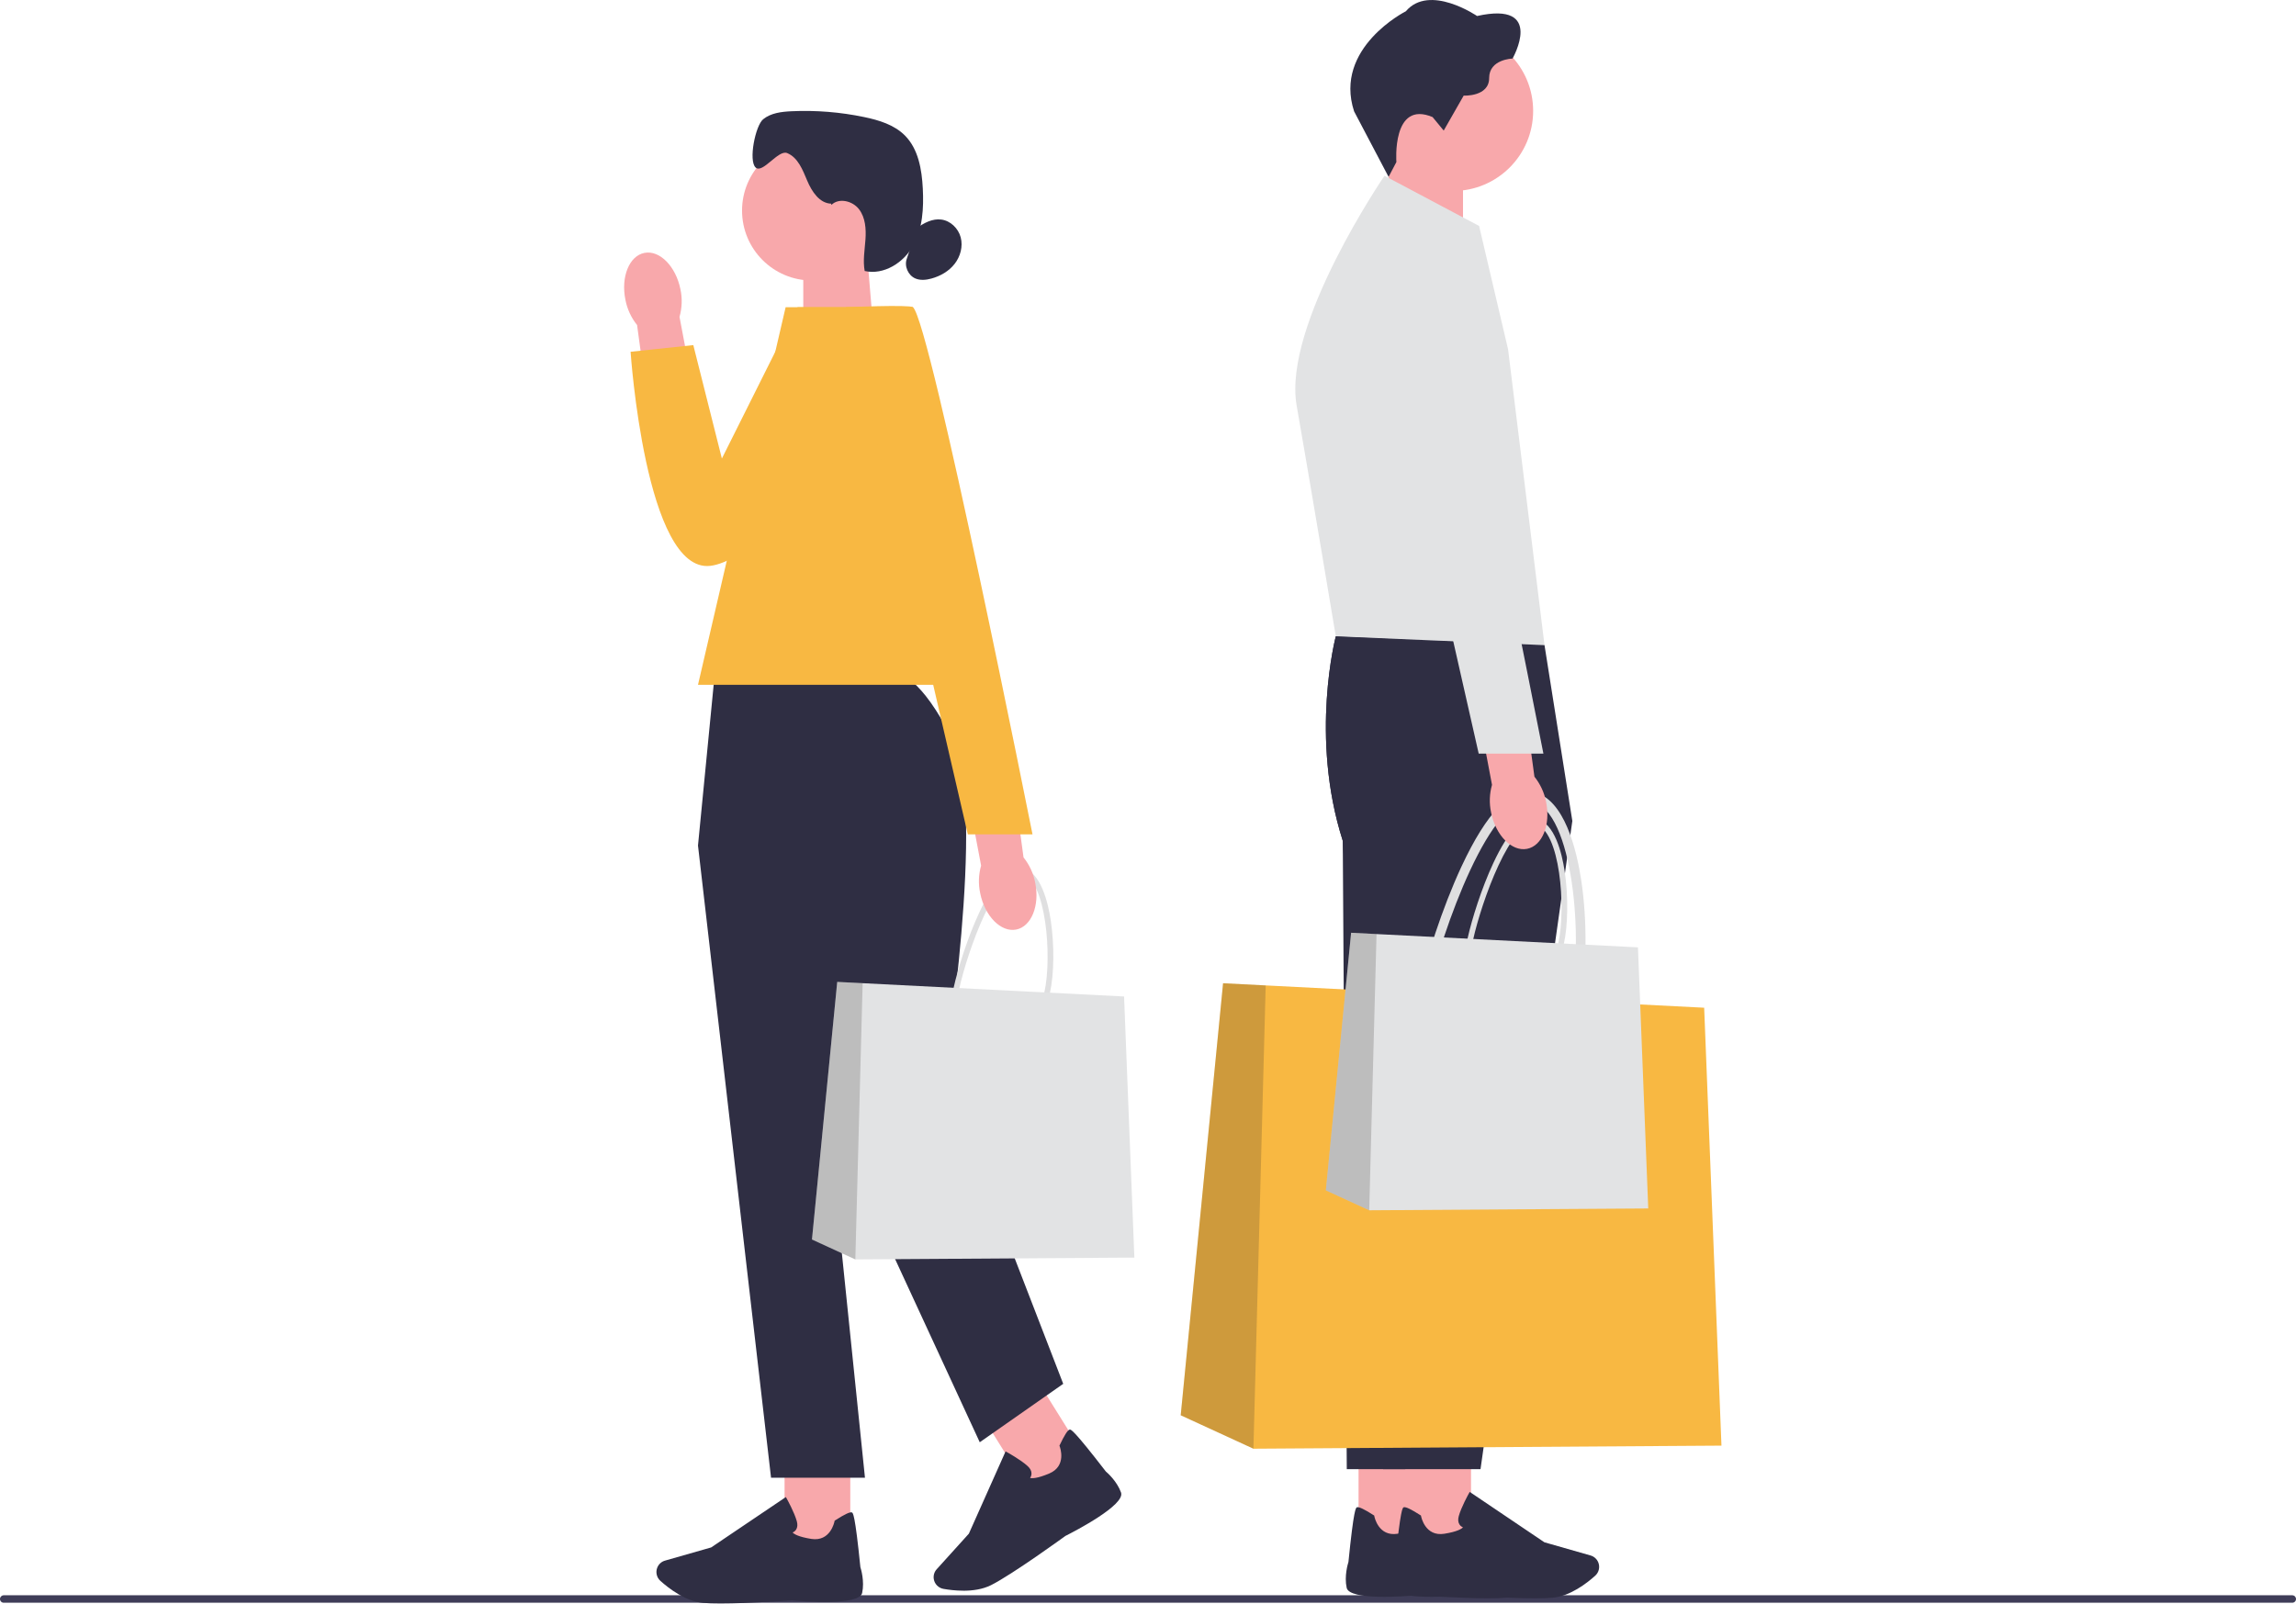
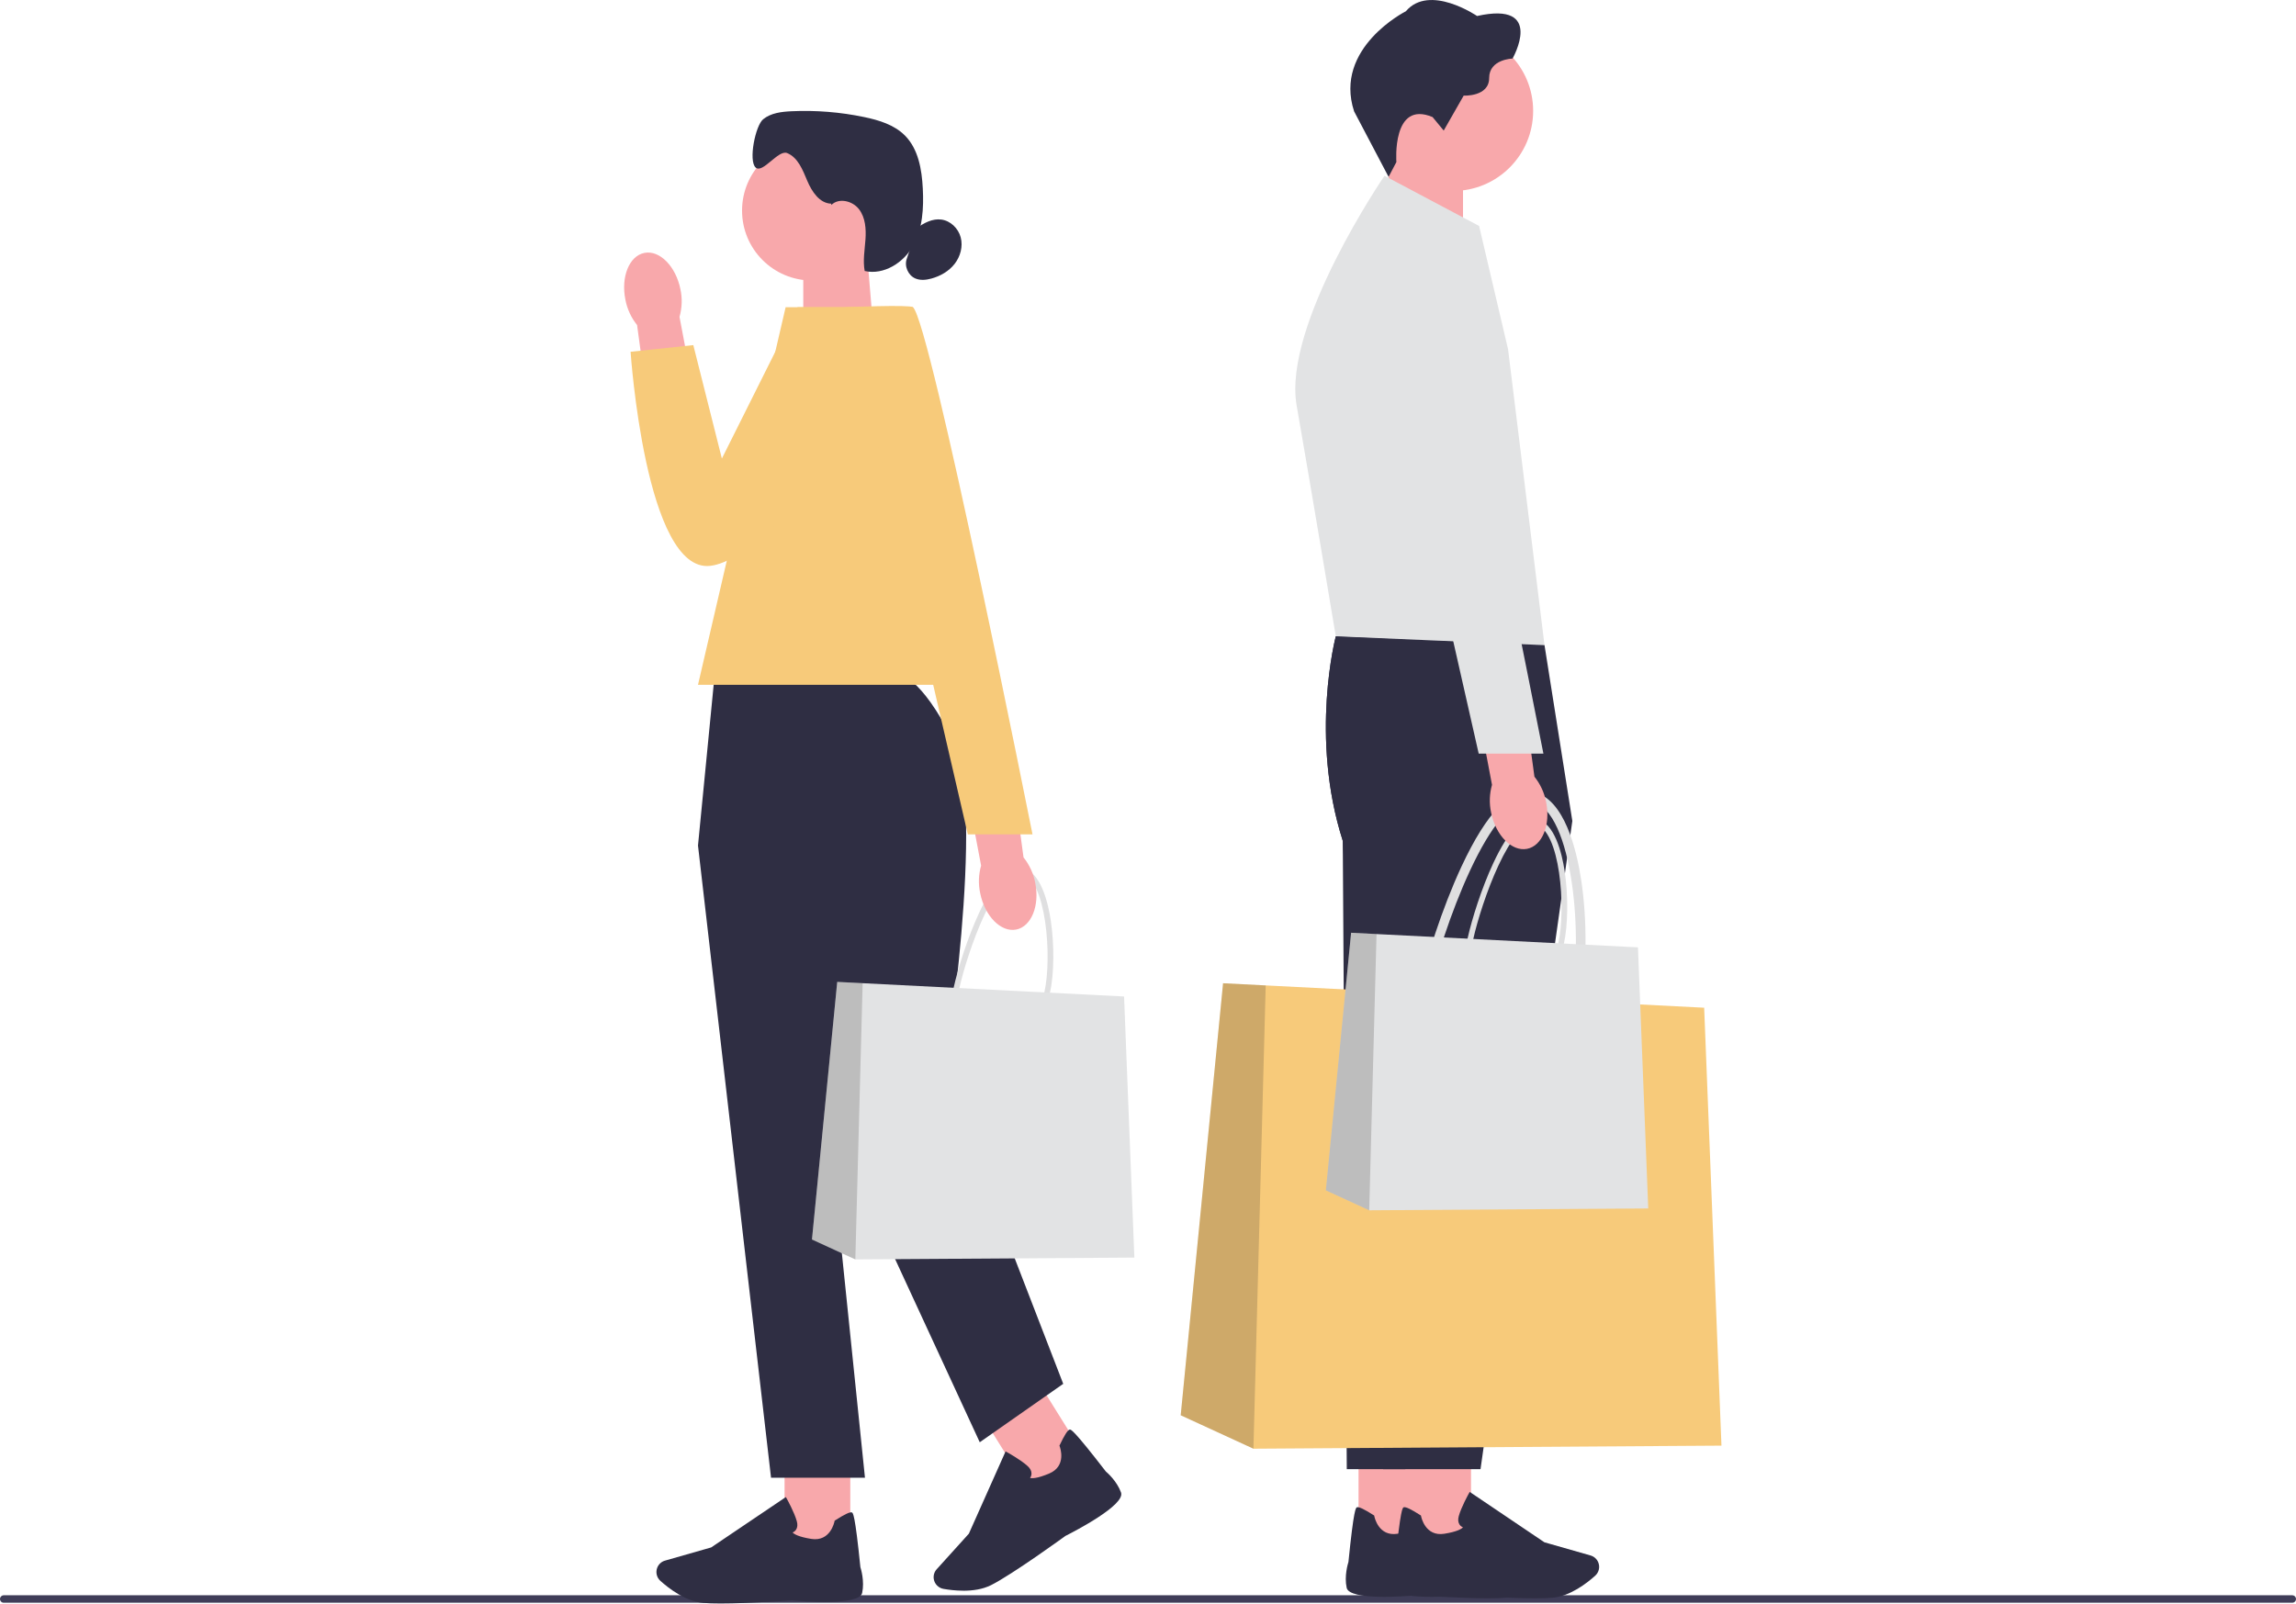
<svg xmlns="http://www.w3.org/2000/svg" width="731.67" height="511.12" viewBox="0 0 731.67 511.12">
  <path d="m0,509.7c0,.66.53,1.19,1.19,1.19h729.29c.66,0,1.19-.53,1.19-1.19s-.53-1.19-1.19-1.19H1.19c-.66,0-1.19.53-1.19,1.19Z" fill="#3f3d58" />
  <polygon points="440.61 79.12 466.22 87.54 466.22 50.67 442.98 50.67 440.61 79.12" fill="#f8a8ab" />
  <circle cx="463.05" cy="35.35" r="25.52" fill="#f8a8ab" />
  <path d="m456.55,37.35l3.52,4.27,6.36-11.14s8.12.42,8.12-5.61,7.45-6.2,7.45-6.2c0,0,10.55-18.42-11.3-13.57,0,0-15.16-10.38-22.69-1.51,0,0-23.11,11.64-16.5,31.9l10.99,20.89,2.49-4.73s-1.51-19.85,11.56-14.32v.02Z" fill="#2f2e43" />
  <rect x="432.93" y="461.78" width="20.94" height="29.71" fill="#f8a8ab" />
  <path d="m451.55,508.51c-3.58.32-21.5,1.74-22.4-2.37-.82-3.77.39-7.71.56-8.25,1.72-17.14,2.36-17.33,2.75-17.44.61-.18,2.39.67,5.28,2.53l.18.12.04.21c.05.27,1.33,6.56,7.4,5.59,4.16-.66,5.51-1.58,5.94-2.03-.35-.16-.79-.44-1.1-.92-.45-.7-.53-1.6-.23-2.68.78-2.85,3.12-7.06,3.22-7.23l.27-.48,23.8,16.06,14.7,4.2c1.11.32,2,1.11,2.45,2.17h0c.62,1.48.24,3.2-.96,4.28-2.67,2.4-7.97,6.51-13.54,7.02-1.48.14-3.44.19-5.64.19-9.19,0-22.61-.95-22.71-.97h0Z" fill="#2f2e43" />
  <path d="m480.61,205.64l-54.93-2.81s-8.42,31.92,2.22,65.18l1.28,200.29h31.04l29.26-206.61-8.87-56.05h0Z" fill="#2f2e43" />
  <path d="m471.35,72.03l-30.15-16s-32.49,47.48-28,73.2c4.5,25.72,12.48,73.6,12.48,73.6l66.51,2.81-11.61-94.29-9.23-39.32s0,0,0,0Z" fill="#e2e3e4" />
  <rect x="447.83" y="461.78" width="20.94" height="29.71" fill="#f8a8ab" />
  <path d="m466.45,508.51c-3.58.32-21.5,1.74-22.4-2.37-.82-3.77.39-7.71.56-8.25,1.72-17.14,2.36-17.33,2.75-17.44.61-.18,2.39.67,5.28,2.53l.18.12.04.21c.05.27,1.33,6.56,7.4,5.59,4.16-.66,5.51-1.58,5.94-2.03-.35-.16-.79-.44-1.1-.92-.45-.7-.53-1.6-.23-2.68.78-2.85,3.12-7.06,3.22-7.23l.27-.48,23.8,16.06,14.7,4.2c1.11.32,2,1.11,2.45,2.17h0c.62,1.48.24,3.2-.96,4.28-2.67,2.4-7.97,6.51-13.54,7.02-1.48.14-3.44.19-5.64.19-9.19,0-22.61-.95-22.71-.97h0Z" fill="#2f2e43" />
  <path d="m492.19,205.64l-66.51-2.81s-8.42,31.92,2.22,65.18l12.86,200.29h31.04l29.26-206.61-8.87-56.05h0Z" fill="#2f2e43" />
  <path d="m485.25,336.46c-4.65,0-9.72-1.14-14.73-2.26-3.71-.83-6.98-1.04-9.6-1.2-3.98-.25-7.13-.45-8.88-2.78-1.73-2.3-1.73-6.21,0-13.92,2.3-10.24,7.42-26.6,13.68-40.06,8.09-17.36,15.86-25.35,23.11-23.72,9.71,2.18,13.58,18.39,15.03,27.85,2.02,13.21,1.84,28.91-.44,39.07h0c-3.02,13.45-9.95,17.01-18.18,17.01h.01Zm1.77-81.13c-5.33,0-11.87,7.78-18.57,22.18-6.17,13.25-11.21,29.36-13.48,39.45-1.45,6.48-1.61,10.01-.53,11.46.92,1.22,3.33,1.38,6.66,1.58,2.73.17,6.13.38,10.07,1.27,15.66,3.51,25.45,4.79,29.32-12.48,4.15-18.5.99-60.35-12.32-63.34-.38-.09-.77-.13-1.16-.13h.01Z" fill="#dfdfe0" />
-   <polygon points="548.58 460.81 399.43 461.79 376.26 451.13 389.76 313.42 403.34 314.11 543.07 321.22 548.58 460.81" fill="#f8b842" />
+   <polygon points="548.58 460.81 399.43 461.79 376.26 451.13 389.76 313.42 403.34 314.11 543.07 321.22 548.58 460.81" fill="#F7CA7A" />
  <polygon points="399.43 461.79 376.26 451.13 389.76 313.42 403.34 314.11 399.43 461.79" fill="#272223" isolation="isolate" opacity=".2" />
  <path d="m487.5,311.06c-2.77,0-5.8-.68-8.78-1.35-2.21-.5-4.16-.62-5.73-.72-2.37-.15-4.25-.27-5.29-1.66-1.03-1.37-1.03-3.7,0-8.3,1.37-6.11,4.42-15.86,8.16-23.88,4.82-10.35,9.46-15.11,13.78-14.14,5.79,1.3,8.1,10.96,8.96,16.61,1.2,7.88,1.1,17.24-.26,23.29h0c-1.8,8.02-5.93,10.14-10.84,10.14h0Zm1.06-48.37c-3.18,0-7.08,4.64-11.07,13.23-3.68,7.9-6.69,17.5-8.03,23.52-.87,3.86-.96,5.97-.31,6.83.55.73,1.98.82,3.97.94,1.63.1,3.65.23,6,.76,9.33,2.09,15.17,2.85,17.48-7.44,2.47-11.03.59-35.98-7.34-37.76-.23-.05-.46-.08-.69-.08h-.01Z" fill="#dfdfe0" />
  <polygon points="525.25 385.21 436.33 385.79 422.51 379.44 430.56 297.33 438.66 297.74 521.97 301.98 525.25 385.21" fill="#e2e3e4" />
  <polygon points="436.33 385.79 422.51 379.44 430.56 297.33 438.66 297.74 436.33 385.79" fill="#272223" isolation="isolate" opacity=".2" />
  <path id="uuid-2ebd868f-c256-4818-ab73-e4d3dd12d9e3-46-44-87-46-99-856" d="m492.7,255.64c1.49,7.32-1.24,14.01-6.08,14.94s-9.97-4.26-11.45-11.58c-.63-2.92-.53-5.94.29-8.82l-5.89-31.11,15.22-2.41,4.19,30.92c1.89,2.36,3.16,5.12,3.72,8.06h0Z" fill="#f8a8ab" />
  <path d="m433,71.45s22.26-2.82,24.92,3.83,33.92,164.94,33.92,164.94h-20.62l-38.22-168.77s0,0,0,0Z" fill="#e2e3e4" />
  <polygon points="278.34 105.33 255.98 112.68 255.98 80.5 276.27 80.5 278.34 105.33" fill="#f8a8ab" />
  <circle cx="258.75" cy="67.13" r="22.28" fill="#f8a8ab" />
  <path d="m264.87,64.92c-3.73-.11-6.18-3.88-7.63-7.32s-2.94-7.39-6.4-8.81c-2.83-1.16-7.82,6.69-10.05,4.6-2.33-2.18-.06-13.37,2.41-15.38s5.85-2.4,9.03-2.55c7.76-.36,15.57.27,23.18,1.86,4.71.98,9.55,2.46,12.95,5.86,4.3,4.32,5.4,10.83,5.71,16.92.32,6.23-.04,12.75-3.07,18.2-3.03,5.45-9.37,9.47-15.45,8.08-.61-3.3.01-6.69.25-10.05.23-3.35-.01-6.97-2.06-9.64s-6.42-3.73-8.8-1.36" fill="#2f2e43" />
  <path d="m292.28,72.64c2.23-1.63,4.9-3,7.64-2.66,2.96.36,5.47,2.8,6.23,5.69s-.09,6.07-1.93,8.43c-1.83,2.36-4.56,3.92-7.44,4.7-1.67.45-3.5.64-5.09-.04-2.34-1.01-3.61-4-2.69-6.38" fill="#2f2e43" />
  <rect x="250.02" y="463.43" width="20.94" height="29.71" fill="#f8a8ab" />
  <path d="m229.62,511.12c-2.2,0-4.16-.05-5.64-.19-5.56-.51-10.87-4.62-13.54-7.02-1.2-1.08-1.58-2.8-.96-4.28h0c.45-1.06,1.34-1.86,2.45-2.17l14.7-4.2,23.8-16.06.27.48c.1.18,2.44,4.39,3.22,7.23.3,1.08.22,1.98-.23,2.68-.31.48-.75.76-1.1.92.43.45,1.78,1.37,5.94,2.03,6.07.96,7.35-5.33,7.4-5.59l.04-.21.18-.12c2.89-1.86,4.67-2.71,5.28-2.53.38.11,1.02.31,2.75,17.44.17.54,1.38,4.48.56,8.25-.89,4.1-18.81,2.69-22.4,2.37-.1.01-13.52.97-22.71.97h-.01Z" fill="#2f2e43" />
  <rect x="319.09" y="443.36" width="20.94" height="29.71" transform="translate(-192.55 243.81) rotate(-31.95)" fill="#f8a8ab" />
  <path d="m306.98,507.05c-2.46,0-4.72-.3-6.33-.58-1.58-.28-2.82-1.54-3.08-3.12h0c-.18-1.14.15-2.29.93-3.14l10.25-11.34,11.7-26.22.48.26c.18.1,4.39,2.43,6.56,4.43.83.76,1.24,1.57,1.22,2.4-.01.58-.23,1.04-.45,1.37.6.16,2.23.22,6.11-1.42,5.66-2.39,3.42-8.41,3.32-8.66l-.08-.2.09-.19c1.47-3.11,2.52-4.77,3.14-4.94.39-.11,1.03-.28,11.56,13.35.43.36,3.54,3.07,4.84,6.7,1.41,3.95-14.54,12.24-17.75,13.86-.1.08-16.79,12.21-23.65,15.66-2.72,1.37-5.94,1.79-8.87,1.79h0Z" fill="#2f2e43" />
  <path d="m286.38,214.98h-58.63l-5.32,54.54,23.28,201.52h29.93l-11.97-116.39,48.55,105.08,26.6-18.62-37.91-98.1s13.54-85.46,2.9-106.75-17.43-21.28-17.43-21.28h0Z" fill="#2f2e43" />
-   <polygon points="315.54 218.3 222.43 218.3 250.36 97.92 290.93 97.92 315.54 218.3" fill="#f8b842" />
+   <polygon points="315.54 218.3 222.43 218.3 250.36 97.92 290.93 97.92 315.54 218.3" fill="#F7CA7A" />
  <path id="uuid-f899ad7f-3d0f-4b30-ad3c-9c1473a48add-47-45-88-47-100-857" d="m199.3,95.55c-1.49-7.32,1.24-14.01,6.08-14.94s9.97,4.26,11.45,11.58c.63,2.92.53,5.94-.29,8.82l5.89,31.11-15.22,2.41-4.19-30.92c-1.89-2.36-3.16-5.12-3.72-8.06h0Z" fill="#f8a8ab" />
-   <path d="m289.94,97.92h-35.78l-24.12,48.24-9.1-36.15-19.99,2.12s4.73,70.63,25.4,68.24c20.67-2.39,68.88-66.02,63.58-82.46h.01Z" fill="#f8b842" />
+   <path d="m289.94,97.92h-35.78l-24.12,48.24-9.1-36.15-19.99,2.12s4.73,70.63,25.4,68.24c20.67-2.39,68.88-66.02,63.58-82.46h.01Z" fill="#F7CA7A" />
  <path d="m323.73,326.73c-2.77,0-5.8-.68-8.78-1.35-2.21-.5-4.16-.62-5.73-.72-2.37-.15-4.25-.27-5.29-1.66-1.03-1.37-1.03-3.7,0-8.3,1.37-6.11,4.42-15.86,8.16-23.88,4.82-10.35,9.46-15.11,13.78-14.14,5.79,1.3,8.1,10.96,8.96,16.61,1.2,7.88,1.1,17.24-.26,23.29h0c-1.8,8.02-5.93,10.14-10.84,10.14h0Zm1.06-48.37c-3.18,0-7.08,4.64-11.07,13.23-3.68,7.9-6.69,17.5-8.03,23.52-.87,3.86-.96,5.97-.31,6.83.55.73,1.98.82,3.97.94,1.63.1,3.65.23,6,.76,9.33,2.09,15.17,2.85,17.48-7.44,2.47-11.03.59-35.98-7.34-37.76-.23-.05-.46-.08-.69-.08h-.01Z" fill="#dfdfe0" />
  <polygon points="361.49 400.87 272.57 401.45 258.75 395.1 266.8 312.99 274.9 313.4 358.21 317.64 361.49 400.87" fill="#e2e3e4" />
  <polygon points="272.57 401.45 258.75 395.1 266.8 312.99 274.9 313.4 272.57 401.45" fill="#272223" isolation="isolate" opacity=".2" />
  <path id="uuid-aa721d86-32e3-4ace-957f-0814f6d1eb89-48-46-89-48-101-858" d="m329.89,281.37c1.49,7.32-1.24,14.01-6.08,14.94s-9.97-4.26-11.45-11.58c-.63-2.92-.53-5.94.29-8.82l-5.89-31.11,15.22-2.41,4.19,30.92c1.89,2.36,3.16,5.12,3.72,8.06h0Z" fill="#f8a8ab" />
-   <path d="m269.54,97.92s20.33-.86,21.39,0c5.55,4.53,38.1,168.04,38.1,168.04h-20.62l-38.87-168.04s0,0,0,0Z" fill="#f8b842" />
+   <path d="m269.54,97.92s20.33-.86,21.39,0c5.55,4.53,38.1,168.04,38.1,168.04h-20.62l-38.87-168.04s0,0,0,0Z" fill="#F7CA7A" />
</svg>
